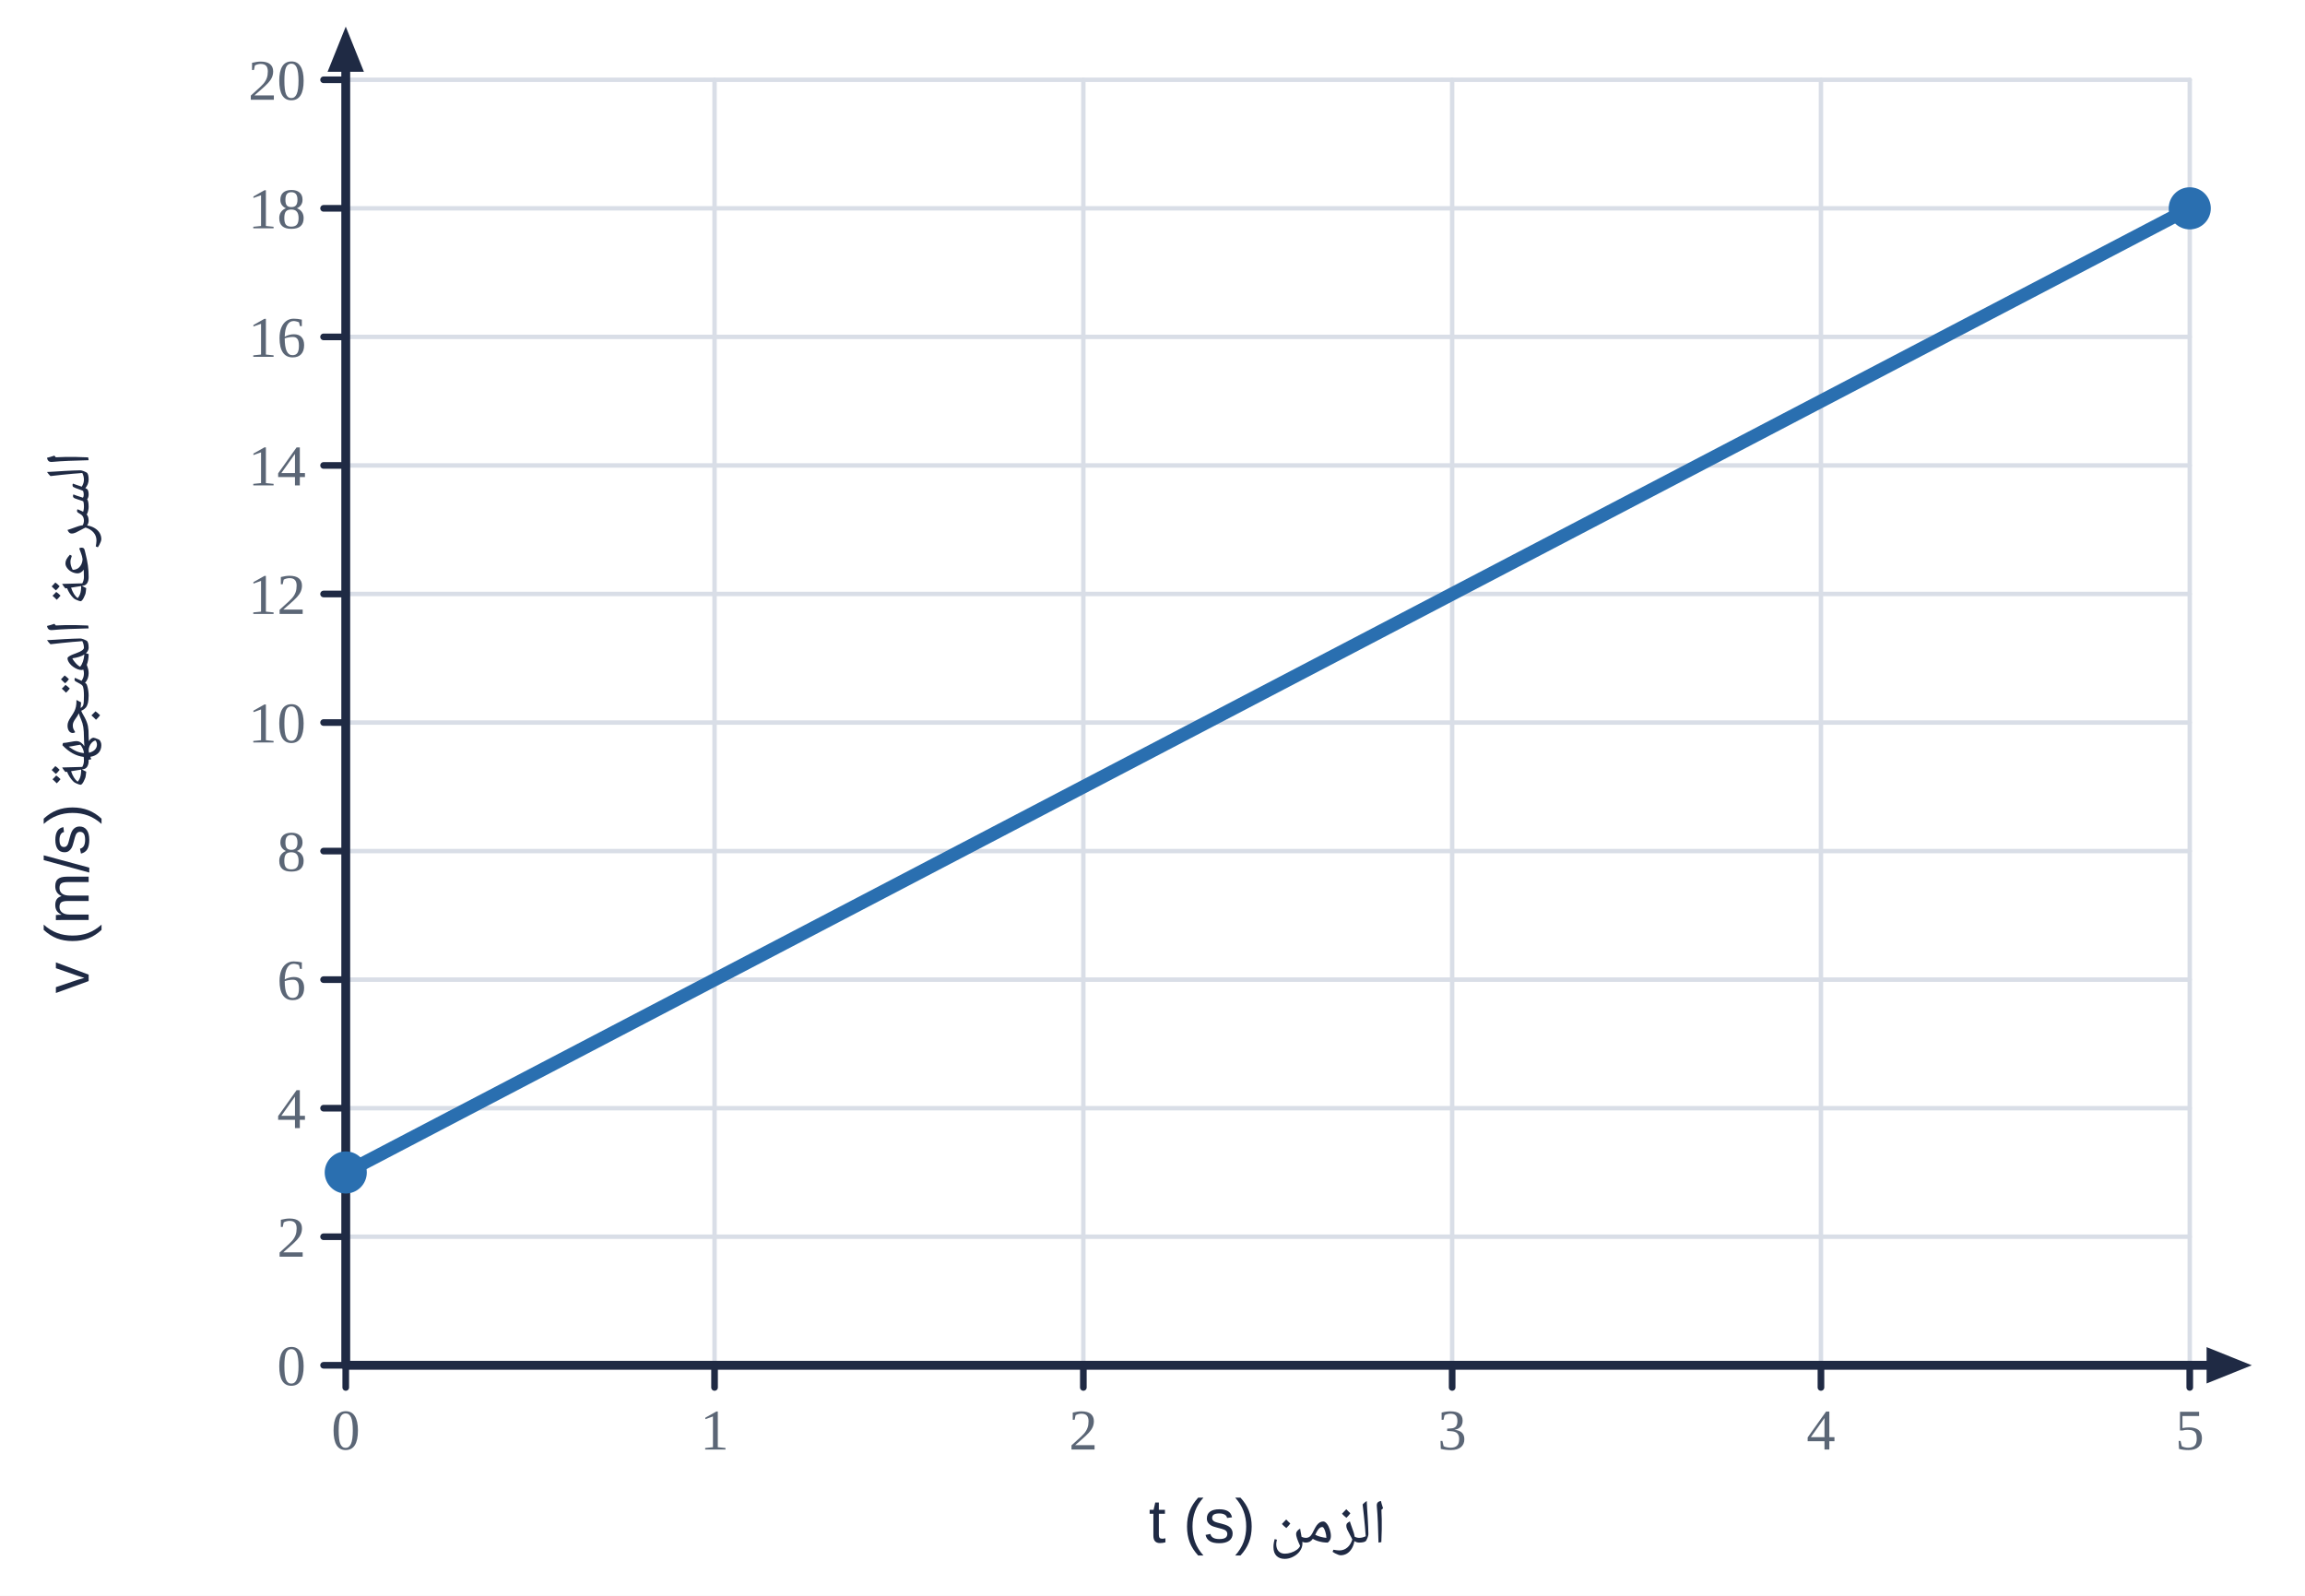
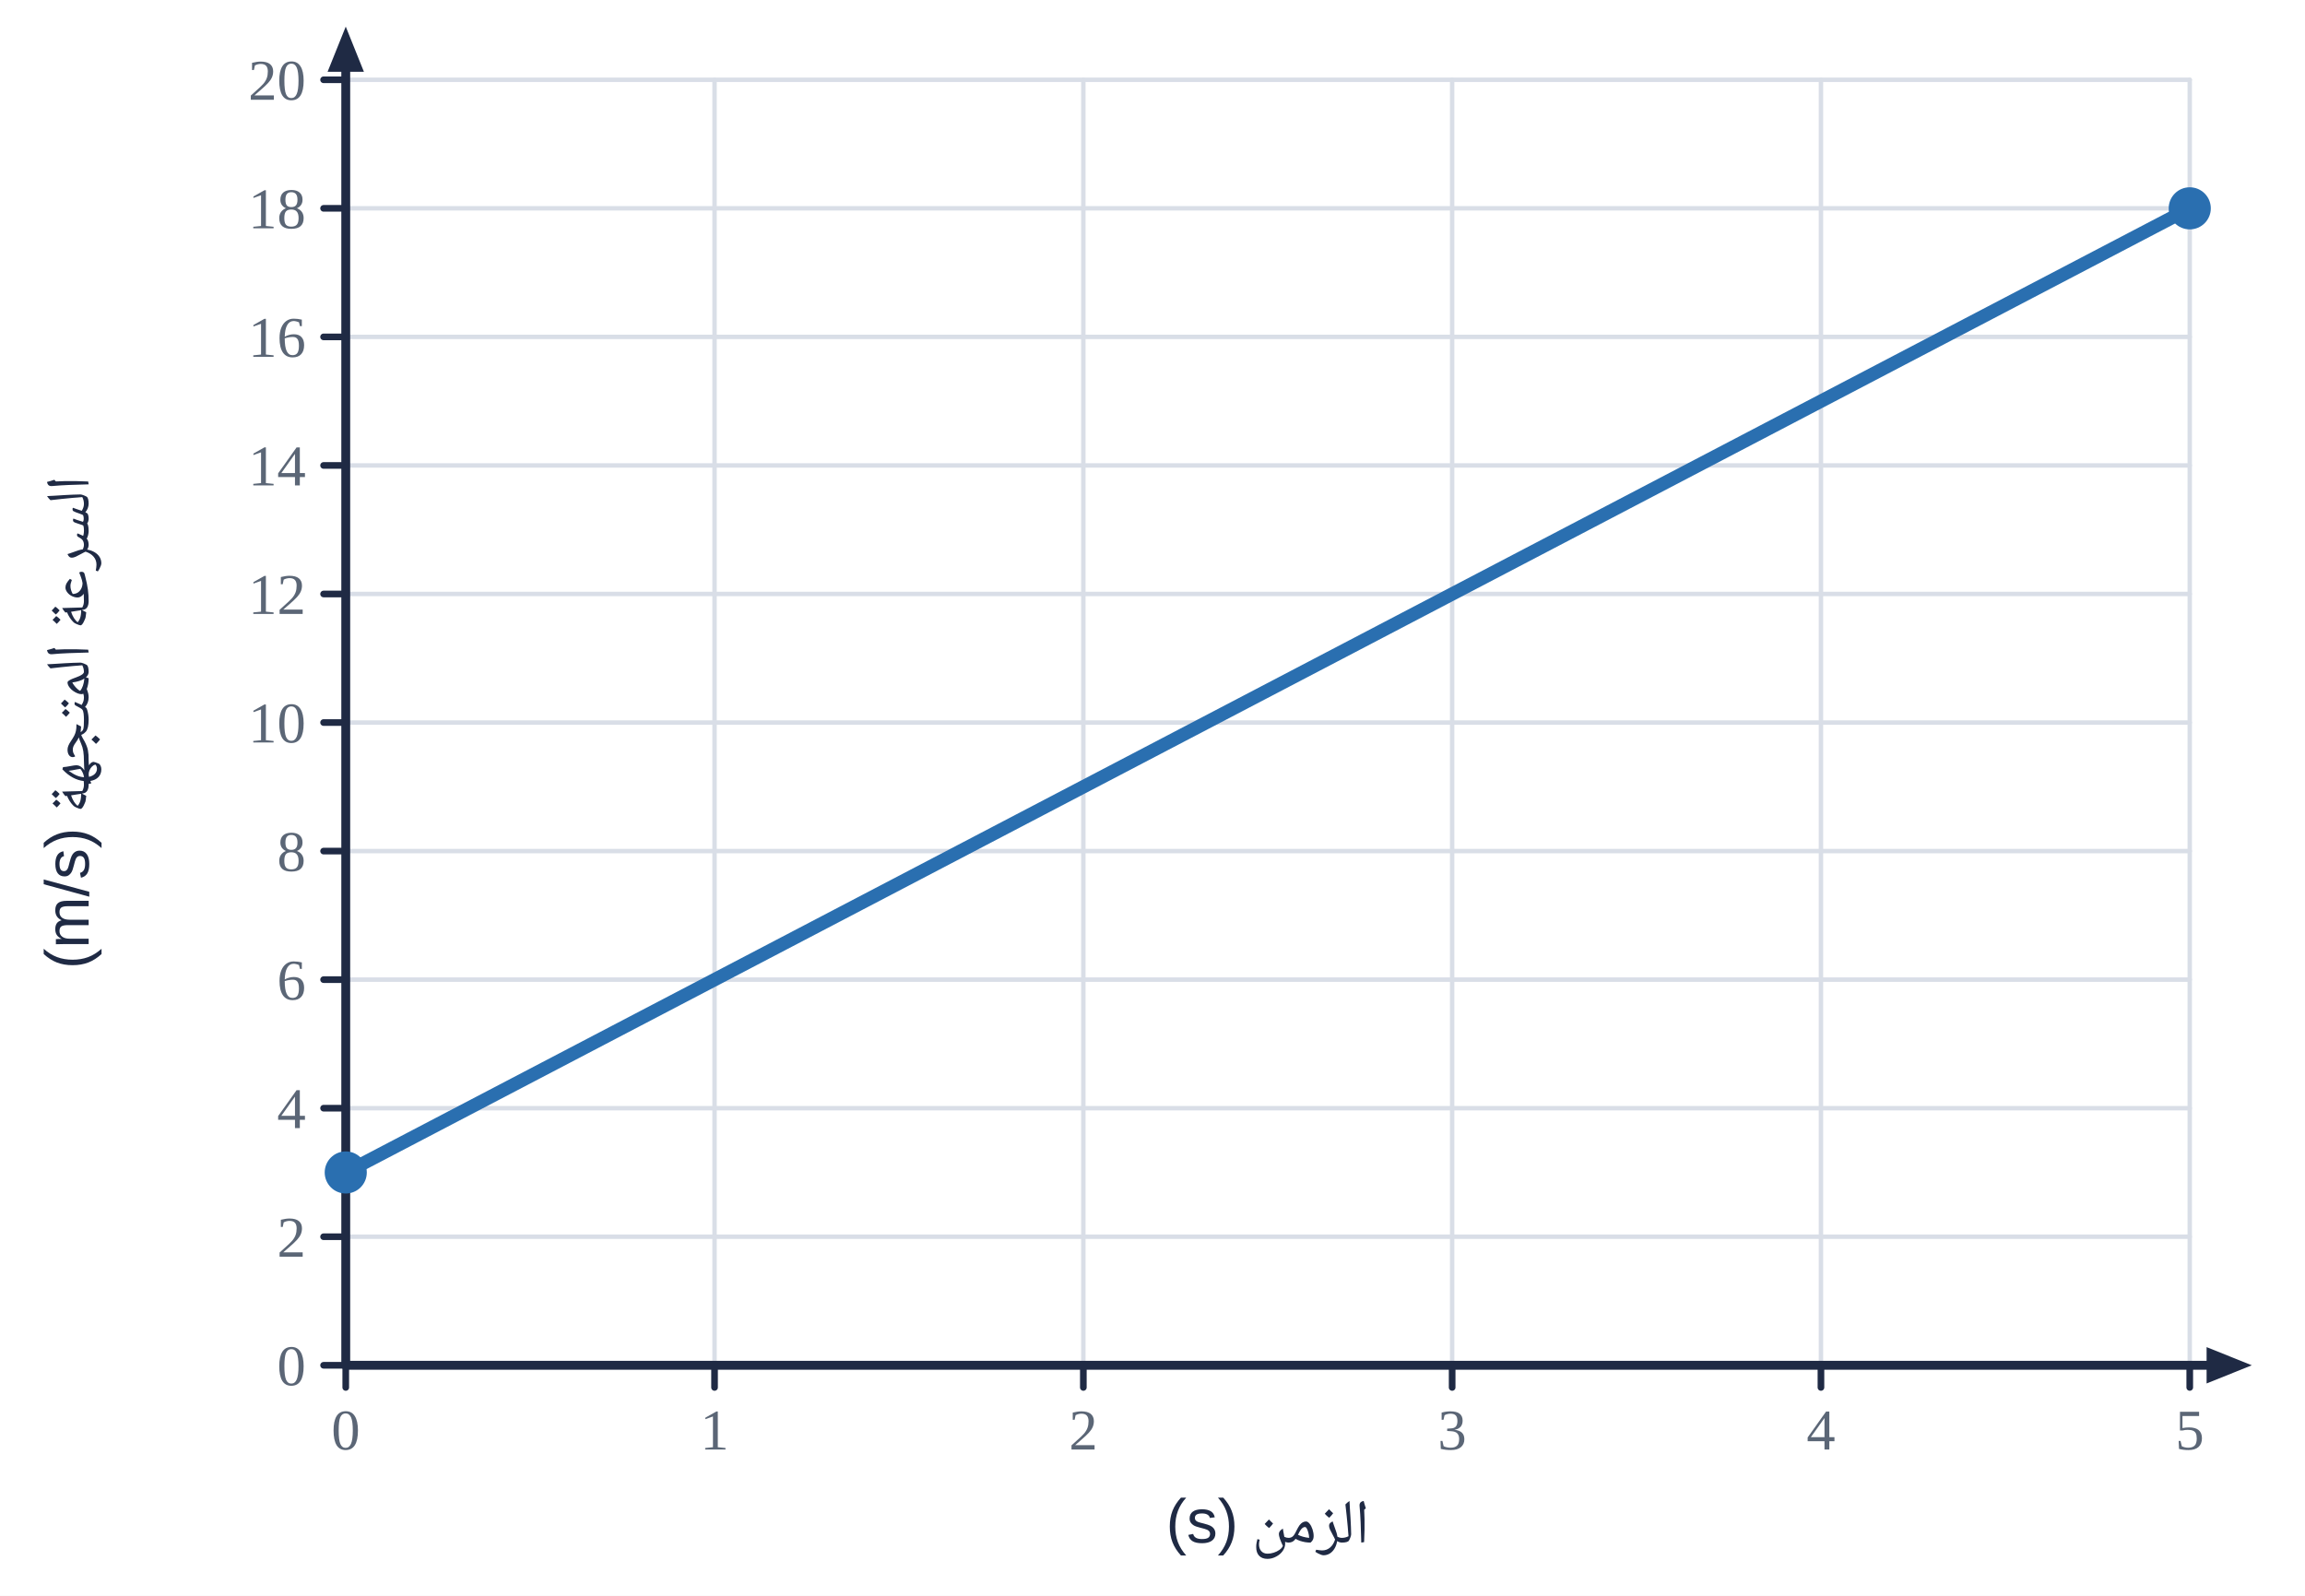
<svg xmlns="http://www.w3.org/2000/svg" viewBox="0 0 520 360" width="520" height="360">
  <rect width="520" height="360" fill="#fff" />
  <line x1="78.0" y1="18.0" x2="78.0" y2="308.0" stroke="#d9dee7" stroke-width="1" stroke-linecap="round" />
  <line x1="161.2" y1="18.0" x2="161.2" y2="308.0" stroke="#d9dee7" stroke-width="1" stroke-linecap="round" />
  <line x1="244.4" y1="18.0" x2="244.4" y2="308.0" stroke="#d9dee7" stroke-width="1" stroke-linecap="round" />
  <line x1="327.6" y1="18.0" x2="327.6" y2="308.0" stroke="#d9dee7" stroke-width="1" stroke-linecap="round" />
  <line x1="410.8" y1="18.0" x2="410.8" y2="308.0" stroke="#d9dee7" stroke-width="1" stroke-linecap="round" />
  <line x1="494.0" y1="18.0" x2="494.0" y2="308.0" stroke="#d9dee7" stroke-width="1" stroke-linecap="round" />
  <line x1="78.0" y1="308.0" x2="494.0" y2="308.0" stroke="#d9dee7" stroke-width="1" stroke-linecap="round" />
  <line x1="78.0" y1="279.0" x2="494.0" y2="279.0" stroke="#d9dee7" stroke-width="1" stroke-linecap="round" />
  <line x1="78.0" y1="250.0" x2="494.0" y2="250.0" stroke="#d9dee7" stroke-width="1" stroke-linecap="round" />
  <line x1="78.0" y1="221.0" x2="494.0" y2="221.0" stroke="#d9dee7" stroke-width="1" stroke-linecap="round" />
  <line x1="78.0" y1="192.0" x2="494.0" y2="192.0" stroke="#d9dee7" stroke-width="1" stroke-linecap="round" />
  <line x1="78.0" y1="163.0" x2="494.0" y2="163.0" stroke="#d9dee7" stroke-width="1" stroke-linecap="round" />
  <line x1="78.0" y1="134.0" x2="494.0" y2="134.0" stroke="#d9dee7" stroke-width="1" stroke-linecap="round" />
  <line x1="78.0" y1="105.0" x2="494.0" y2="105.0" stroke="#d9dee7" stroke-width="1" stroke-linecap="round" />
  <line x1="78.0" y1="76.0" x2="494.0" y2="76.0" stroke="#d9dee7" stroke-width="1" stroke-linecap="round" />
  <line x1="78.0" y1="47.0" x2="494.0" y2="47.0" stroke="#d9dee7" stroke-width="1" stroke-linecap="round" />
  <line x1="78.0" y1="18.0" x2="494.0" y2="18.0" stroke="#d9dee7" stroke-width="1" stroke-linecap="round" />
  <line x1="78.0" y1="308.0" x2="501.4" y2="308.0" stroke="#1f2a44" stroke-width="2" stroke-linecap="round" />
  <polygon points="508.0,308.0 497.8,312.1 497.8,303.9" fill="#1f2a44" />
  <line x1="78.0" y1="308.0" x2="78.0" y2="12.6" stroke="#1f2a44" stroke-width="2" stroke-linecap="round" />
  <polygon points="78.0,6.0 82.1,16.2 73.9,16.2" fill="#1f2a44" />
  <line x1="78.0" y1="308.0" x2="78.0" y2="313.0" stroke="#1f2a44" stroke-width="1.5" stroke-linecap="round" />
  <text x="78.0" y="327.0" text-anchor="middle" font-size="13" fill="#5b6676" font-weight="normal" font-family="'Times New Roman',Times,serif">0</text>
  <line x1="161.2" y1="308.0" x2="161.2" y2="313.0" stroke="#1f2a44" stroke-width="1.5" stroke-linecap="round" />
  <text x="161.2" y="327.0" text-anchor="middle" font-size="13" fill="#5b6676" font-weight="normal" font-family="'Times New Roman',Times,serif">1</text>
  <line x1="244.4" y1="308.0" x2="244.4" y2="313.0" stroke="#1f2a44" stroke-width="1.5" stroke-linecap="round" />
  <text x="244.4" y="327.0" text-anchor="middle" font-size="13" fill="#5b6676" font-weight="normal" font-family="'Times New Roman',Times,serif">2</text>
  <line x1="327.6" y1="308.0" x2="327.6" y2="313.0" stroke="#1f2a44" stroke-width="1.5" stroke-linecap="round" />
  <text x="327.6" y="327.0" text-anchor="middle" font-size="13" fill="#5b6676" font-weight="normal" font-family="'Times New Roman',Times,serif">3</text>
  <line x1="410.8" y1="308.0" x2="410.8" y2="313.0" stroke="#1f2a44" stroke-width="1.5" stroke-linecap="round" />
  <text x="410.8" y="327.0" text-anchor="middle" font-size="13" fill="#5b6676" font-weight="normal" font-family="'Times New Roman',Times,serif">4</text>
  <line x1="494.0" y1="308.0" x2="494.0" y2="313.0" stroke="#1f2a44" stroke-width="1.5" stroke-linecap="round" />
  <text x="494.0" y="327.0" text-anchor="middle" font-size="13" fill="#5b6676" font-weight="normal" font-family="'Times New Roman',Times,serif">5</text>
  <line x1="73.0" y1="308.0" x2="78.0" y2="308.0" stroke="#1f2a44" stroke-width="1.5" stroke-linecap="round" />
  <text x="69.0" y="312.5" text-anchor="end" font-size="13" fill="#5b6676" font-weight="normal" font-family="'Times New Roman',Times,serif">0</text>
  <line x1="73.0" y1="279.0" x2="78.0" y2="279.0" stroke="#1f2a44" stroke-width="1.5" stroke-linecap="round" />
  <text x="69.0" y="283.5" text-anchor="end" font-size="13" fill="#5b6676" font-weight="normal" font-family="'Times New Roman',Times,serif">2</text>
  <line x1="73.0" y1="250.0" x2="78.0" y2="250.0" stroke="#1f2a44" stroke-width="1.5" stroke-linecap="round" />
  <text x="69.0" y="254.5" text-anchor="end" font-size="13" fill="#5b6676" font-weight="normal" font-family="'Times New Roman',Times,serif">4</text>
  <line x1="73.0" y1="221.0" x2="78.0" y2="221.0" stroke="#1f2a44" stroke-width="1.5" stroke-linecap="round" />
  <text x="69.0" y="225.5" text-anchor="end" font-size="13" fill="#5b6676" font-weight="normal" font-family="'Times New Roman',Times,serif">6</text>
  <line x1="73.0" y1="192.0" x2="78.0" y2="192.0" stroke="#1f2a44" stroke-width="1.5" stroke-linecap="round" />
  <text x="69.0" y="196.5" text-anchor="end" font-size="13" fill="#5b6676" font-weight="normal" font-family="'Times New Roman',Times,serif">8</text>
  <line x1="73.0" y1="163.0" x2="78.0" y2="163.0" stroke="#1f2a44" stroke-width="1.5" stroke-linecap="round" />
  <text x="69.0" y="167.5" text-anchor="end" font-size="13" fill="#5b6676" font-weight="normal" font-family="'Times New Roman',Times,serif">10</text>
  <line x1="73.0" y1="134.0" x2="78.0" y2="134.0" stroke="#1f2a44" stroke-width="1.5" stroke-linecap="round" />
  <text x="69.0" y="138.5" text-anchor="end" font-size="13" fill="#5b6676" font-weight="normal" font-family="'Times New Roman',Times,serif">12</text>
  <line x1="73.0" y1="105.0" x2="78.0" y2="105.0" stroke="#1f2a44" stroke-width="1.5" stroke-linecap="round" />
  <text x="69.0" y="109.5" text-anchor="end" font-size="13" fill="#5b6676" font-weight="normal" font-family="'Times New Roman',Times,serif">14</text>
  <line x1="73.0" y1="76.0" x2="78.0" y2="76.0" stroke="#1f2a44" stroke-width="1.5" stroke-linecap="round" />
  <text x="69.0" y="80.5" text-anchor="end" font-size="13" fill="#5b6676" font-weight="normal" font-family="'Times New Roman',Times,serif">16</text>
  <line x1="73.0" y1="47.0" x2="78.0" y2="47.0" stroke="#1f2a44" stroke-width="1.5" stroke-linecap="round" />
  <text x="69.0" y="51.5" text-anchor="end" font-size="13" fill="#5b6676" font-weight="normal" font-family="'Times New Roman',Times,serif">18</text>
  <line x1="73.0" y1="18.0" x2="78.0" y2="18.0" stroke="#1f2a44" stroke-width="1.5" stroke-linecap="round" />
  <text x="69.0" y="22.5" text-anchor="end" font-size="13" fill="#5b6676" font-weight="normal" font-family="'Times New Roman',Times,serif">20</text>
-   <text x="286.0" y="348.0" text-anchor="middle" font-size="14" fill="#1f2a44" font-weight="normal" font-family="'IBM Plex Sans Arabic','Noto Naskh Arabic',Tahoma,Arial,sans-serif" direction="rtl">الزمن t (s)</text>
-   <text x="20.0" y="163.0" text-anchor="middle" font-size="14" fill="#1f2a44" font-weight="normal" font-family="'IBM Plex Sans Arabic','Noto Naskh Arabic',Tahoma,Arial,sans-serif" direction="rtl" transform="rotate(-90 20 163.0)">السرعة المتجهة v (m/s)</text>
+   <text x="286.0" y="348.0" text-anchor="middle" font-size="14" fill="#1f2a44" font-weight="normal" font-family="'IBM Plex Sans Arabic','Noto Naskh Arabic',Tahoma,Arial,sans-serif" direction="rtl">الزمن (s)</text>
+   <text x="20.0" y="163.0" text-anchor="middle" font-size="14" fill="#1f2a44" font-weight="normal" font-family="'IBM Plex Sans Arabic','Noto Naskh Arabic',Tahoma,Arial,sans-serif" direction="rtl" transform="rotate(-90 20 163.0)">السرعة المتجهة (m/s)</text>
  <polyline points="78.0,264.5 494.0,47.0" fill="none" stroke="#2a6fb0" stroke-width="3" stroke-linejoin="round" />
  <circle cx="78.0" cy="264.5" r="4" fill="#2a6fb0" stroke="#2a6fb0" stroke-width="1.5" />
  <circle cx="494.0" cy="47.0" r="4" fill="#2a6fb0" stroke="#2a6fb0" stroke-width="1.5" />
</svg>
